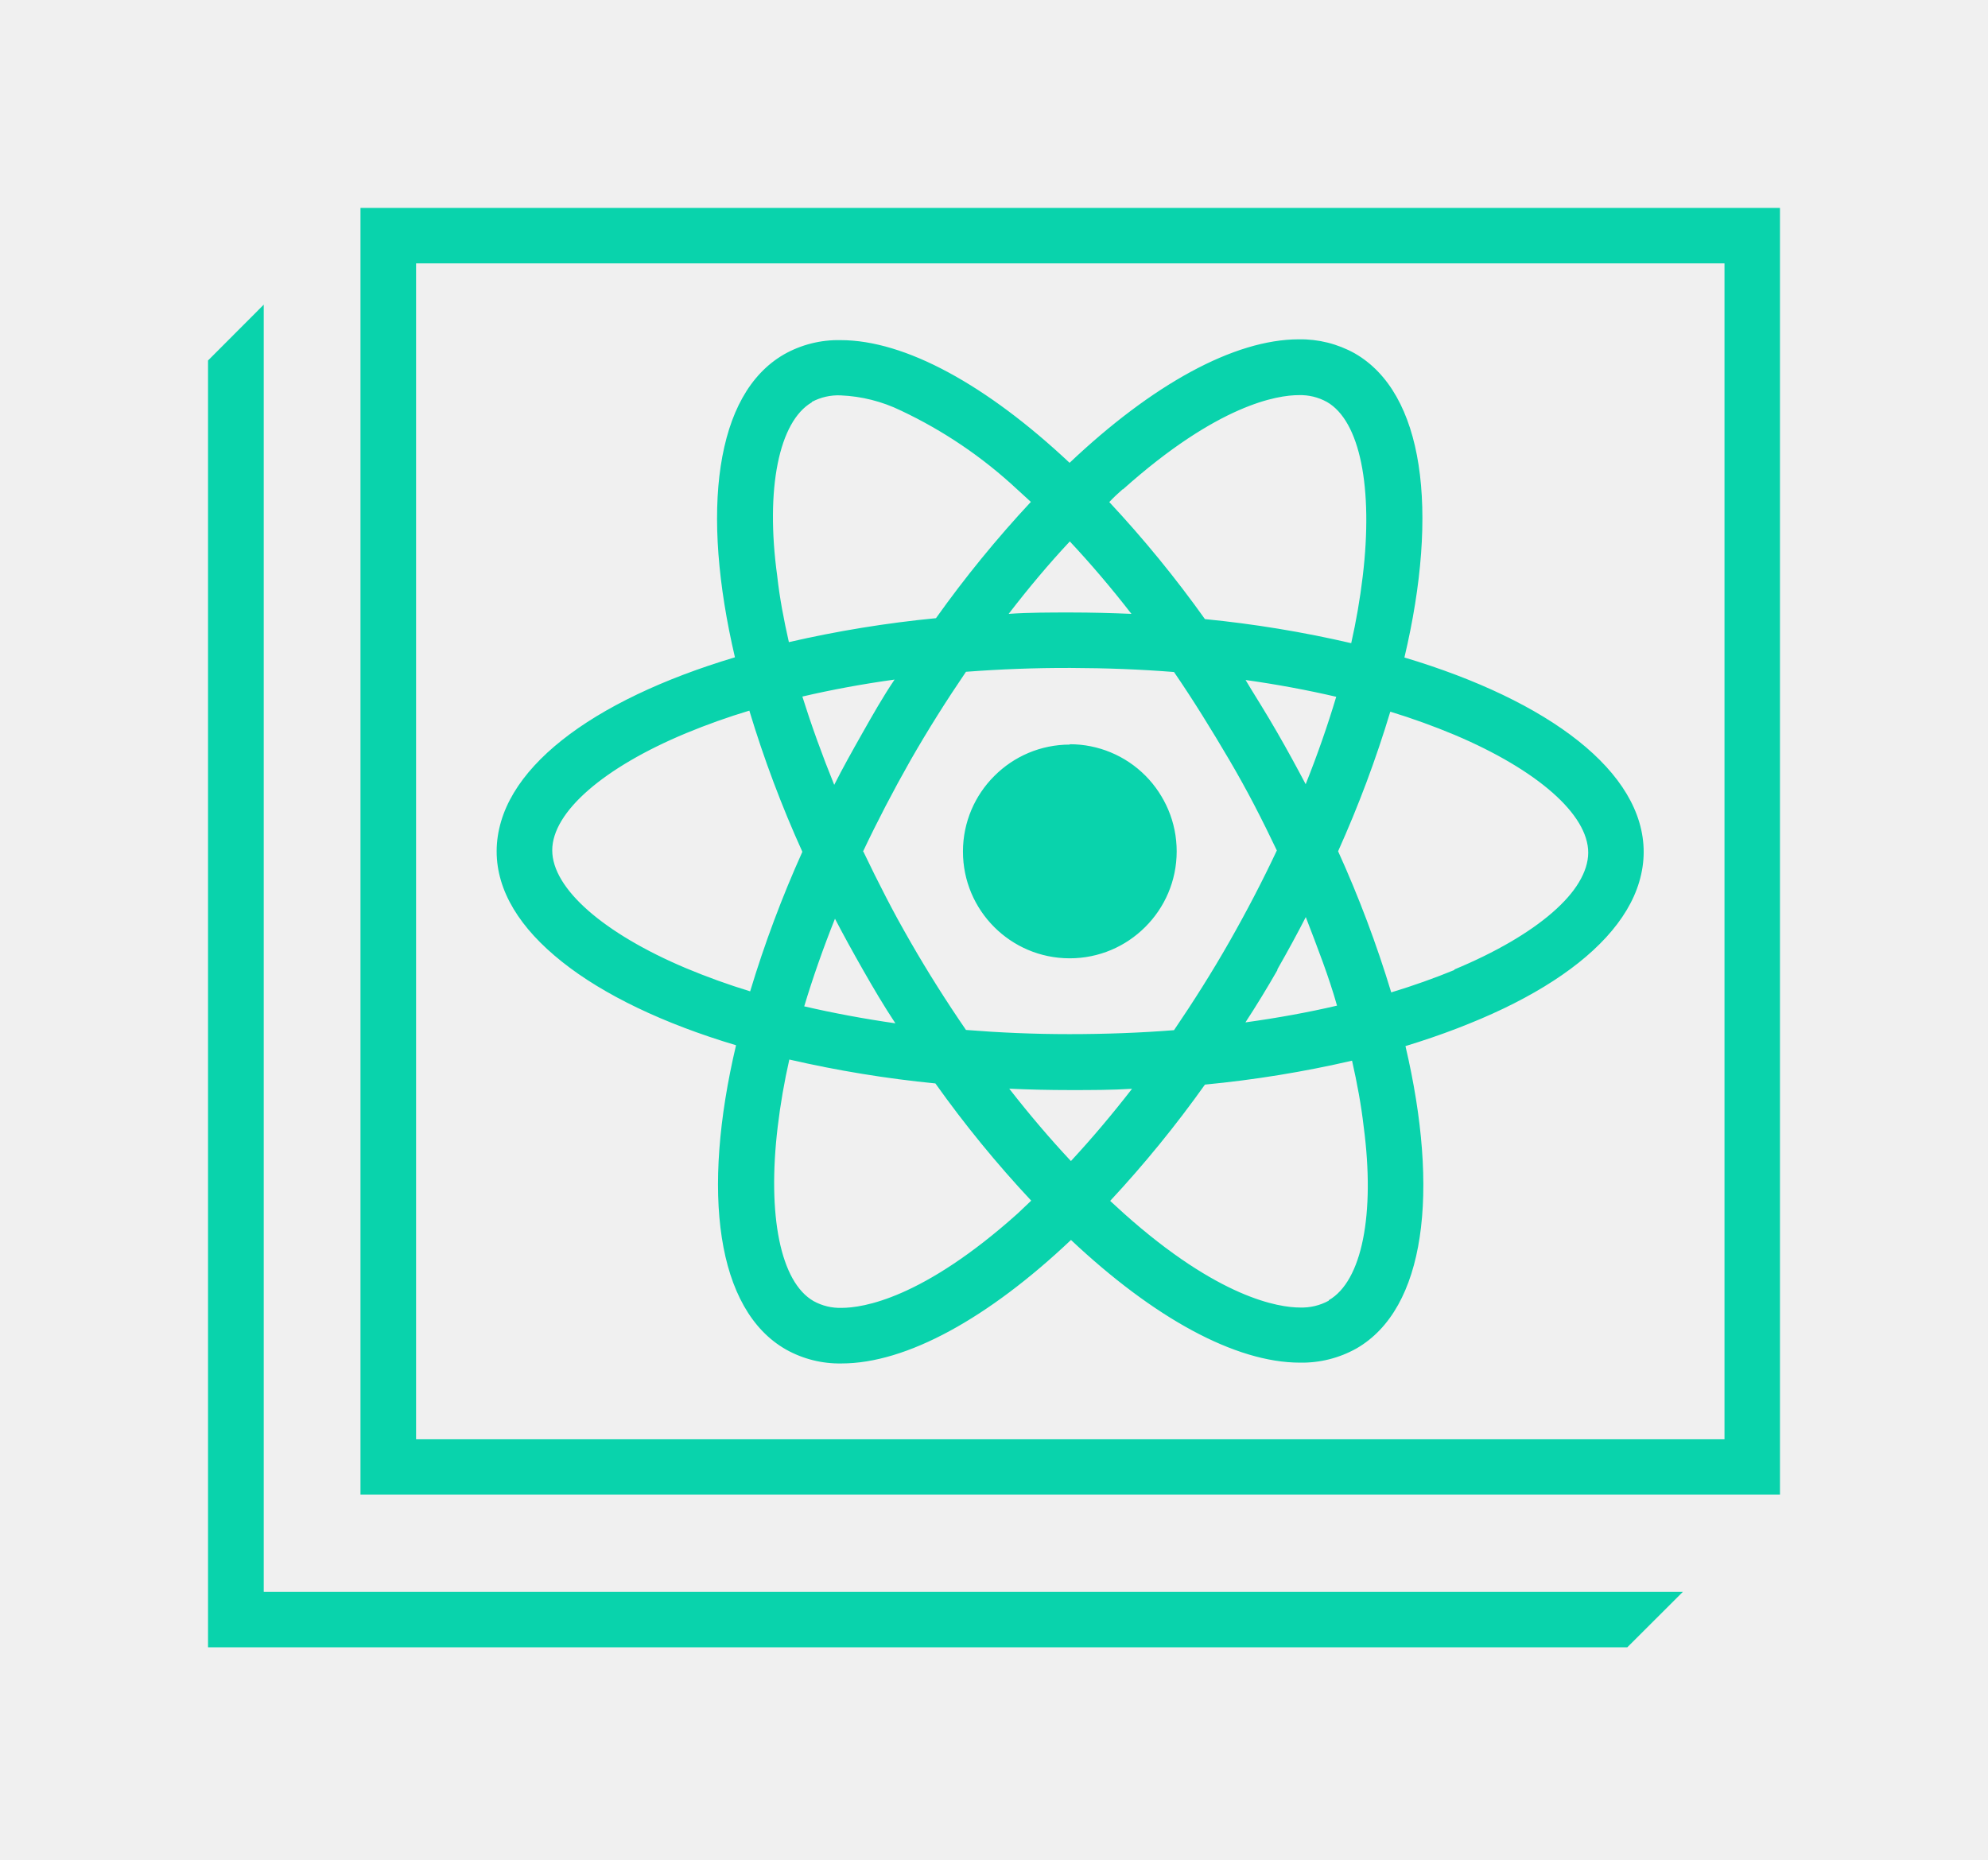
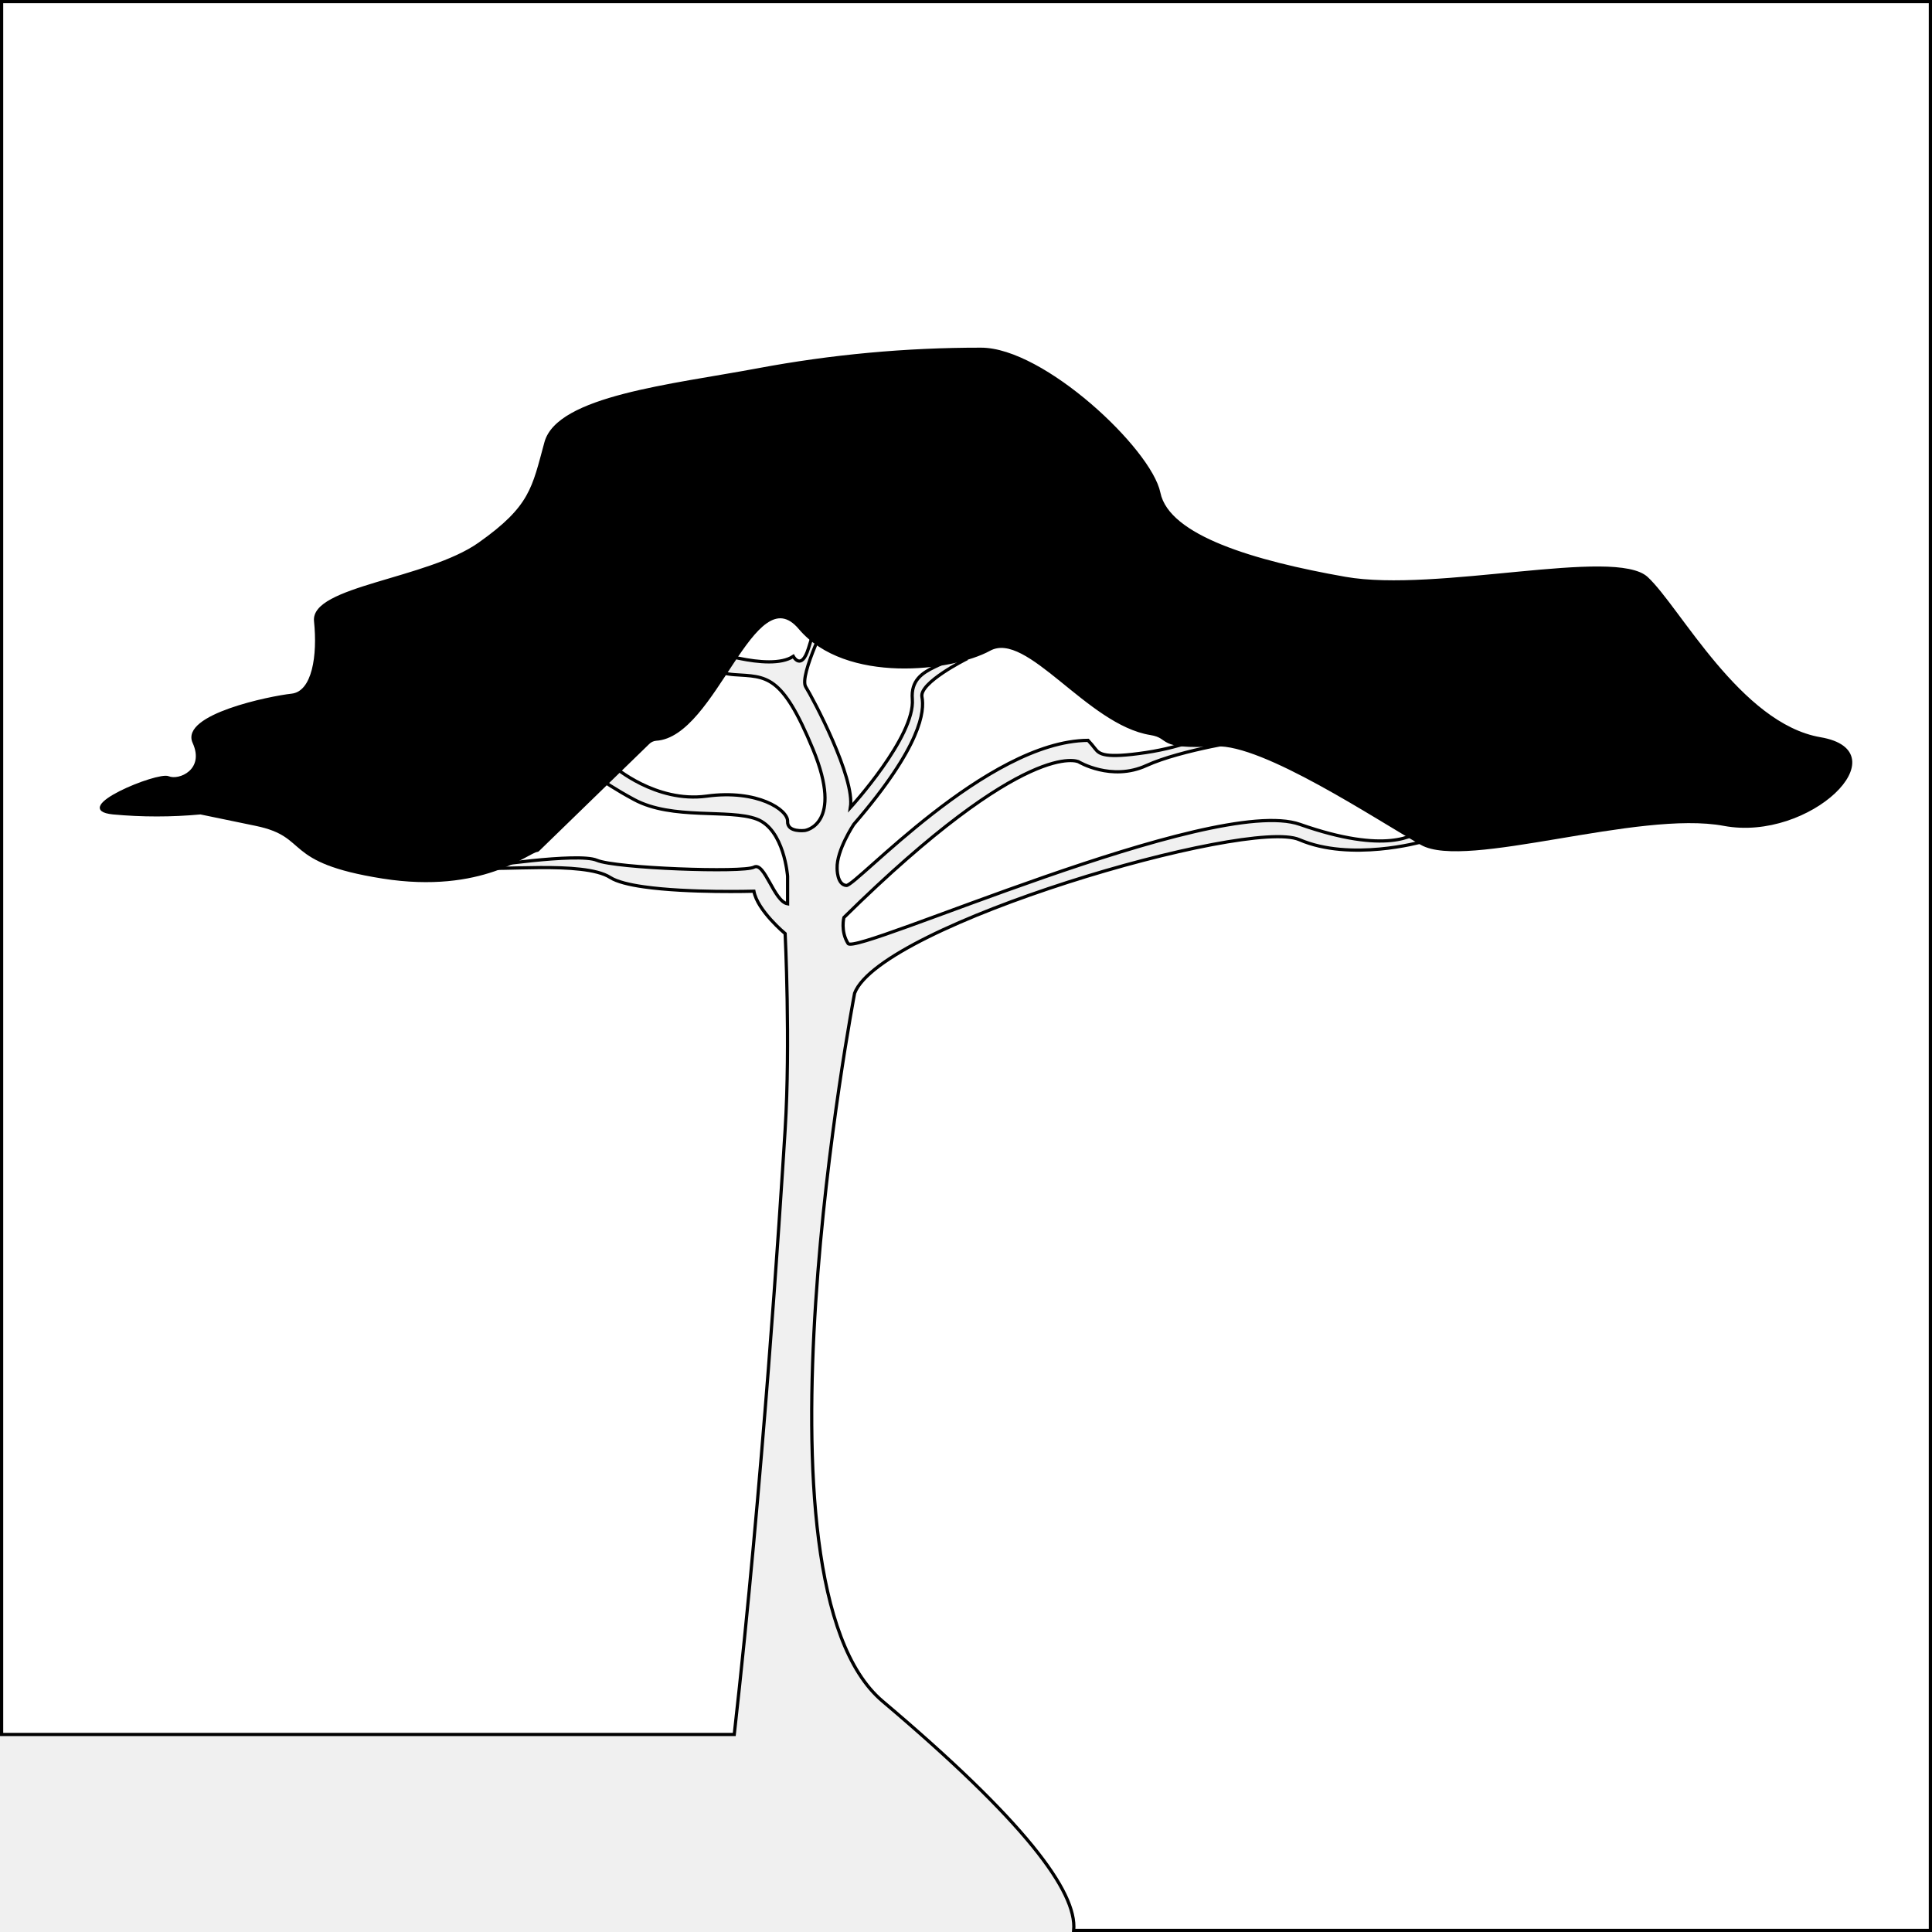
- <svg xmlns="http://www.w3.org/2000/svg" viewBox="0 0 170.96 159.93">
+ <svg xmlns="http://www.w3.org/2000/svg" viewBox="0 0 1202 1202">
  <defs>
-     <style>.cls-1{fill:#09d3ac;}</style>
+     <style>.cls-1{fill:#fff;stroke-width:2px;}.cls-1,.cls-2{stroke:#000;stroke-miterlimit:10;}</style>
  </defs>
-   <path class="cls-1" d="M141.35,73.27c0-6.89-8.11-13-20.58-16.73,3-12.67,1.69-22.75-4.28-26.16a9.55,9.55,0,0,0-4.79-1.2c-5.57,0-12.61,3.89-19.72,10.62-7.11-6.68-14.13-10.55-19.69-10.55a9.46,9.46,0,0,0-4.86,1.22c-5.94,3.42-7.17,13.44-4.21,26.05-12.41,3.71-20.48,9.77-20.5,16.63s8.12,13,20.59,16.72c-3,12.68-1.7,22.75,4.28,26.16a9.41,9.41,0,0,0,4.78,1.2c5.58,0,12.62-3.89,19.73-10.62,7.1,6.68,14.12,10.55,19.69,10.55a9.59,9.59,0,0,0,4.86-1.22c5.94-3.42,7.16-13.44,4.21-26C133.27,86.18,141.34,80.12,141.35,73.27ZM96.56,42.06c8.19-7.33,13.31-8.12,15.13-8.12h0a4.71,4.71,0,0,1,2.42.58c2.86,1.63,4,7.38,3.09,15a56.73,56.73,0,0,1-1,5.79,97.7,97.7,0,0,0-12.58-2.07,98.47,98.47,0,0,0-8.24-10.08C95.75,42.79,96.15,42.42,96.56,42.06ZM71.77,78.94c.78,1.5,1.61,3,2.47,4.51S76,86.49,77,88c-2.71-.39-5.34-.88-7.84-1.46C69.86,84,70.75,81.5,71.77,78.94ZM69,59.9c2.53-.59,5.18-1.08,7.93-1.46-1,1.48-1.86,3-2.76,4.59s-1.69,3-2.46,4.52Q70.18,63.65,69,59.9Zm5.21,13.34q1.86-3.93,4.09-7.86c1.5-2.62,3.11-5.17,4.77-7.61,2.91-.22,5.91-.34,9-.33s6,.12,8.89.35c1.66,2.42,3.25,5,4.75,7.55s2.88,5.22,4.12,7.83c-1.23,2.62-2.6,5.25-4.08,7.85s-3.11,5.18-4.77,7.62c-2.91.23-5.91.34-9,.34s-6-.13-8.89-.36c-1.66-2.42-3.26-4.94-4.76-7.55S75.5,75.85,74.25,73.24Zm32.86-14.77c2.72.38,5.35.87,7.84,1.45-.74,2.47-1.62,5-2.64,7.55-.79-1.5-1.61-3-2.48-4.51S108,59.93,107.11,58.47Zm2.76,24.92q1.29-2.27,2.46-4.53c1,2.6,2,5.16,2.7,7.66-2.52.59-5.17,1.07-7.92,1.45Q108.52,85.75,109.87,83.39ZM92,46.56c1.8,1.92,3.57,4,5.3,6.23-1.71-.07-3.46-.12-5.23-.12s-3.58,0-5.33.12C88.45,50.57,90.2,48.48,92,46.56Zm-22.18-12A4.82,4.82,0,0,1,72.29,34a13.11,13.11,0,0,1,5.19,1.31,39.07,39.07,0,0,1,10,6.78l1.17,1.07a98.49,98.49,0,0,0-8.16,10,98.88,98.88,0,0,0-12.65,2.06c-.44-1.94-.8-3.84-1-5.67C65.8,42,67,36.24,69.81,34.6ZM64.53,85.26a58.75,58.75,0,0,1-5.54-2c-7.1-3-11.5-6.85-11.5-10.14S51.91,66,59,63.05a57.63,57.63,0,0,1,5.44-1.94A97.93,97.93,0,0,0,69,73.25,98.72,98.72,0,0,0,64.53,85.26Zm23,19.1c-8.19,7.33-13.31,8.11-15.14,8.11a4.69,4.69,0,0,1-2.42-.58c-2.86-1.63-4-7.38-3.09-15a56.07,56.07,0,0,1,1-5.78,99.51,99.51,0,0,0,12.58,2.06,97.17,97.17,0,0,0,8.24,10.08Zm4.57-4.51c-1.8-1.92-3.57-4-5.31-6.23,1.72.08,3.47.12,5.24.12s3.58,0,5.33-.11C95.63,95.85,93.87,97.93,92.09,99.85Zm22.18,12a4.82,4.82,0,0,1-2.48.59c-1.82,0-7-.8-15.16-8.1l-1.17-1.07a98.44,98.44,0,0,0,8.15-10,97,97,0,0,0,12.66-2.06c.44,1.94.79,3.84,1,5.67C118.27,104.42,117.12,110.18,114.27,111.81Zm10.8-28.44c-1.71.7-3.52,1.35-5.44,1.93a98.54,98.54,0,0,0-4.57-12.14,98.1,98.1,0,0,0,4.49-12,58.75,58.75,0,0,1,5.54,2c7.09,3,11.5,6.85,11.49,10.14S132.17,80.42,125.07,83.37ZM92,82.39a9.18,9.18,0,1,0-9.17-9.19A9.17,9.17,0,0,0,92,82.39ZM31,17.88V128.53H153.07V17.88ZM148.3,123.77H35.78V22.65H148.3Zm-85-33.9c-3,12.68-1.7,22.75,4.28,26.16a9.41,9.41,0,0,0,4.78,1.2c5.58,0,12.62-3.89,19.73-10.62,7.1,6.68,14.12,10.55,19.69,10.55a9.59,9.59,0,0,0,4.86-1.22c5.94-3.42,7.16-13.44,4.21-26,12.41-3.72,20.48-9.78,20.49-16.63s-8.11-13-20.58-16.73c3-12.67,1.69-22.75-4.28-26.16a9.55,9.55,0,0,0-4.79-1.2c-5.57,0-12.61,3.89-19.72,10.62-7.11-6.68-14.13-10.55-19.69-10.55a9.46,9.46,0,0,0-4.86,1.22c-5.94,3.42-7.17,13.44-4.21,26.05-12.41,3.71-20.48,9.77-20.5,16.63S50.84,86.13,63.31,89.87Zm24.21,14.49c-8.19,7.33-13.31,8.11-15.14,8.11a4.69,4.69,0,0,1-2.42-.58c-2.86-1.63-4-7.38-3.09-15a56.07,56.07,0,0,1,1-5.78,99.51,99.51,0,0,0,12.58,2.06,97.17,97.17,0,0,0,8.24,10.08Zm24.79-36.89c-.79-1.5-1.61-3-2.48-4.51s-1.8-3-2.72-4.49c2.72.38,5.35.87,7.84,1.45C114.21,62.39,113.33,64.92,112.31,67.47Zm2.72,19c-2.52.59-5.17,1.07-7.92,1.45q1.41-2.22,2.76-4.58t2.46-4.53C113.37,81.46,114.28,84,115,86.52Zm-5.21-13.35c-1.23,2.62-2.6,5.25-4.08,7.85s-3.11,5.18-4.77,7.62c-2.91.23-5.91.34-9,.34s-6-.13-8.89-.36c-1.66-2.42-3.26-4.94-4.76-7.55s-2.87-5.22-4.12-7.83q1.86-3.93,4.09-7.86c1.5-2.62,3.11-5.17,4.77-7.61,2.91-.22,5.91-.34,9-.33s6,.12,8.89.35c1.66,2.42,3.25,5,4.75,7.55S108.58,70.56,109.82,73.17ZM77,88c-2.71-.39-5.34-.88-7.84-1.46.74-2.46,1.63-5,2.65-7.55.78,1.5,1.61,3,2.47,4.51S76,86.49,77,88ZM74.21,63c-.87,1.5-1.69,3-2.46,4.52Q70.18,63.65,69,59.9c2.53-.59,5.18-1.08,7.93-1.46C76,59.92,75.11,61.45,74.21,63ZM92.09,99.85c-1.8-1.92-3.57-4-5.31-6.23,1.72.08,3.47.12,5.24.12s3.58,0,5.33-.11C95.63,95.85,93.87,97.93,92.09,99.85Zm22.18,12a4.82,4.82,0,0,1-2.48.59c-1.82,0-7-.8-15.16-8.1l-1.17-1.07a98.44,98.44,0,0,0,8.15-10,97,97,0,0,0,12.66-2.06c.44,1.94.79,3.84,1,5.67C118.27,104.42,117.12,110.18,114.27,111.81Zm5.28-50.66a58.75,58.75,0,0,1,5.54,2c7.09,3,11.5,6.85,11.49,10.14s-4.41,7.16-11.51,10.11c-1.71.7-3.52,1.35-5.44,1.93a98.54,98.54,0,0,0-4.57-12.14A98.1,98.1,0,0,0,119.55,61.15Zm-23-19.09c8.19-7.33,13.31-8.12,15.13-8.12h0a4.71,4.71,0,0,1,2.42.58c2.86,1.63,4,7.38,3.09,15a56.73,56.73,0,0,1-1,5.79,97.7,97.7,0,0,0-12.58-2.07,98.47,98.47,0,0,0-8.24-10.08C95.75,42.79,96.15,42.42,96.56,42.06ZM92,46.56c1.8,1.92,3.57,4,5.3,6.23-1.71-.07-3.46-.12-5.23-.12s-3.58,0-5.33.12C88.45,50.57,90.2,48.48,92,46.56Zm-22.18-12A4.82,4.82,0,0,1,72.29,34a13.11,13.11,0,0,1,5.19,1.31,39.07,39.07,0,0,1,10,6.78l1.17,1.07a98.49,98.49,0,0,0-8.16,10,98.88,98.88,0,0,0-12.65,2.06c-.44-1.94-.8-3.84-1-5.67C65.8,42,67,36.24,69.81,34.6ZM59,63.05a57.63,57.63,0,0,1,5.44-1.94A97.93,97.93,0,0,0,69,73.25a98.72,98.72,0,0,0-4.49,12,58.75,58.75,0,0,1-5.54-2c-7.1-3-11.5-6.85-11.5-10.14S51.91,66,59,63.05Zm33,1a9.18,9.18,0,1,0,9.17,9.19A9.17,9.17,0,0,0,92,64Zm0,0a9.18,9.18,0,1,0,9.17,9.19A9.17,9.17,0,0,0,92,64Zm0,0a9.18,9.18,0,1,0,9.17,9.19A9.17,9.17,0,0,0,92,64Zm49.35,9.24c0-6.89-8.11-13-20.58-16.73,3-12.67,1.69-22.75-4.28-26.16a9.55,9.55,0,0,0-4.79-1.2c-5.57,0-12.61,3.89-19.72,10.62-7.11-6.68-14.13-10.55-19.69-10.55a9.46,9.46,0,0,0-4.86,1.22c-5.94,3.42-7.17,13.44-4.21,26.05-12.41,3.71-20.48,9.77-20.5,16.63s8.12,13,20.59,16.72c-3,12.68-1.7,22.75,4.28,26.16a9.41,9.41,0,0,0,4.78,1.2c5.58,0,12.62-3.89,19.73-10.62,7.1,6.68,14.12,10.55,19.69,10.55a9.59,9.59,0,0,0,4.86-1.22c5.94-3.42,7.16-13.44,4.21-26C133.27,86.18,141.34,80.12,141.35,73.27ZM96.56,42.06c8.19-7.33,13.31-8.12,15.13-8.12h0a4.71,4.71,0,0,1,2.42.58c2.86,1.63,4,7.38,3.09,15a56.73,56.73,0,0,1-1,5.79,97.7,97.7,0,0,0-12.58-2.07,98.47,98.47,0,0,0-8.24-10.08C95.75,42.79,96.15,42.42,96.56,42.06ZM71.77,78.94c.78,1.5,1.61,3,2.47,4.51S76,86.49,77,88c-2.71-.39-5.34-.88-7.84-1.46C69.86,84,70.75,81.5,71.77,78.94ZM69,59.9c2.53-.59,5.18-1.08,7.93-1.46-1,1.48-1.86,3-2.76,4.59s-1.69,3-2.46,4.52Q70.18,63.65,69,59.9Zm5.21,13.34q1.86-3.93,4.09-7.86c1.5-2.62,3.11-5.17,4.77-7.61,2.91-.22,5.91-.34,9-.33s6,.12,8.89.35c1.66,2.42,3.25,5,4.75,7.55s2.88,5.22,4.12,7.83c-1.23,2.62-2.6,5.25-4.08,7.85s-3.11,5.18-4.77,7.62c-2.91.23-5.91.34-9,.34s-6-.13-8.89-.36c-1.66-2.42-3.26-4.94-4.76-7.55S75.5,75.85,74.25,73.24Zm32.86-14.77c2.72.38,5.35.87,7.84,1.45-.74,2.47-1.62,5-2.64,7.55-.79-1.5-1.61-3-2.48-4.51S108,59.93,107.11,58.47Zm2.76,24.92q1.29-2.27,2.46-4.53c1,2.6,2,5.16,2.7,7.66-2.52.59-5.17,1.07-7.92,1.45Q108.52,85.75,109.87,83.39ZM92,46.56c1.8,1.92,3.57,4,5.3,6.23-1.71-.07-3.46-.12-5.23-.12s-3.58,0-5.33.12C88.45,50.57,90.2,48.48,92,46.56Zm-22.18-12A4.82,4.82,0,0,1,72.29,34a13.11,13.11,0,0,1,5.19,1.31,39.07,39.07,0,0,1,10,6.78l1.17,1.07a98.49,98.49,0,0,0-8.16,10,98.88,98.88,0,0,0-12.65,2.06c-.44-1.94-.8-3.84-1-5.67C65.8,42,67,36.24,69.81,34.6ZM64.53,85.26a58.75,58.75,0,0,1-5.54-2c-7.1-3-11.5-6.85-11.5-10.14S51.91,66,59,63.05a57.63,57.63,0,0,1,5.44-1.94A97.93,97.93,0,0,0,69,73.25,98.72,98.72,0,0,0,64.53,85.26Zm23,19.1c-8.19,7.33-13.31,8.11-15.14,8.11a4.69,4.69,0,0,1-2.42-.58c-2.86-1.63-4-7.38-3.09-15a56.07,56.07,0,0,1,1-5.78,99.51,99.51,0,0,0,12.58,2.06,97.17,97.17,0,0,0,8.24,10.08Zm4.57-4.51c-1.8-1.92-3.57-4-5.31-6.23,1.72.08,3.47.12,5.24.12s3.58,0,5.33-.11C95.63,95.85,93.87,97.93,92.09,99.85Zm22.18,12a4.82,4.82,0,0,1-2.48.59c-1.82,0-7-.8-15.16-8.1l-1.17-1.07a98.44,98.44,0,0,0,8.15-10,97,97,0,0,0,12.66-2.06c.44,1.94.79,3.84,1,5.67C118.27,104.42,117.12,110.18,114.27,111.81Zm10.8-28.44c-1.71.7-3.52,1.35-5.44,1.93a98.54,98.54,0,0,0-4.57-12.14,98.1,98.1,0,0,0,4.49-12,58.75,58.75,0,0,1,5.54,2c7.09,3,11.5,6.85,11.49,10.14S132.17,80.42,125.07,83.37ZM92,82.39a9.18,9.18,0,1,0-9.17-9.19A9.17,9.17,0,0,0,92,82.39Zm-69.32,54.5V26.2L17.89,31V141.66H139.94l4.78-4.77Z" />
+   <g id="Layer_2" data-name="Layer 2">
+     <g id="Layer_1-2" data-name="Layer 1">
+       <path class="cls-1" d="M668,1201c2.22-24.24-31.11-68.43-118.89-142.57S531.7,617.91,531.7,617.91c16.3-42.77,244.82-109.3,276.67-95.52s75.92,1.42,75.92,1.42v-7.6c-4.07,3.33-21.48,15.68-75.55-3.33S532.44,594.62,527.63,587s-2.6-16.16-2.6-16.16C639.48,458.23,671,473.92,671,473.92s20.37,12.35,42.22,2.37,64.45-16.15,64.45-16.15v-5.23c-30.74,2.37-39.26,9.5-64.82,13.3s-28.89,1-31.48-2.37a68.45,68.45,0,0,0-4.44-5.23c-63,.48-144.45,90.77-150.37,90.29s-5.75-10.69-5.75-10.69c-.37-11.17,10.37-27.33,10.37-27.33,42.32-49,44.08-70.57,42.41-79.36s27.22-23.28,27.22-23.28c-2.22-3.8,10.93-27.8,10.93-27.8L610,380.06s-4.07,2.38-9.26,19.48-35,12.12-33.14,35.41-38.52,67.48-38.52,67.48c3-18.53-23.34-68-27.78-75.08s15-45.39,15-45.39h-5.56A188.42,188.42,0,0,0,503,403.35c-4.45,14.25-9.45,5-9.45,5-15,10-56.11-5-56.11-5H423.55s13.34,15,33.34,16.39,29.44-.71,48.88,46.34-5,50.61-5,50.61S489.66,518.11,490,511s-18.7-20-50.37-15.68-57.77-18.53-57.77-18.53a37.87,37.87,0,0,1-23.89,0c8.89,1.42,12.77,7.84,36.57,20.67s59,5.7,76.2,12.12S490,545.2,490,545.2v17.11c-8.51-1.43-14.26-26.38-20.92-22.81s-86.11.71-97.78-4.28-72.22,4.28-72.22,4.28c7.78,2.85,63.89-4.28,80.55,6.41,4.17,2.68,11.86,4.55,21,5.85,27.5,3.91,68.41,2.71,68.41,2.71,2.22,12.11,19.44,26.37,19.44,26.37s3.34,68.43,0,121.89-13.91,218.32-31.66,376.38H1V1H1201V1201Z" />
+       <path class="cls-2" d="M335,529.16a1.19,1.19,0,0,1-.7.36c-5.79.52-34.18,26.38-96.21,16.6-63.34-10-44.45-25.66-78.89-32.79l-34.45-7.13a295.55,295.55,0,0,1-54.44,0c-27.78-2.85,27.78-25.66,34.44-22.81s23.34-4.27,15.56-21.38,47.78-28.51,61.11-29.94,16.67-24.24,14.44-45.62,70-25.66,102.23-48.47,33.33-34.22,41.11-62.73,78.89-35.64,132.22-45.62A749.78,749.78,0,0,1,610.34,216.8c38.89,0,105.55,62.73,111.11,89.81S780.34,349.38,837,359.36s167.78-18.53,187.78,0,57.78,91.24,107.78,99.8-6.67,64.15-60,54.17-160.49,27.59-188.27,11.91-98.49-62.91-127.82-61.36c-37.92,2-27.36-4.93-40.7-7.07-39.1-6.27-76.66-65.22-100-52.39S526.21,425.21,497.32,391c-28.29-33.51-51.93,67.17-89.15,69.37a7.46,7.46,0,0,0-4.72,2.27Z" />
+     </g>
+   </g>
</svg>
